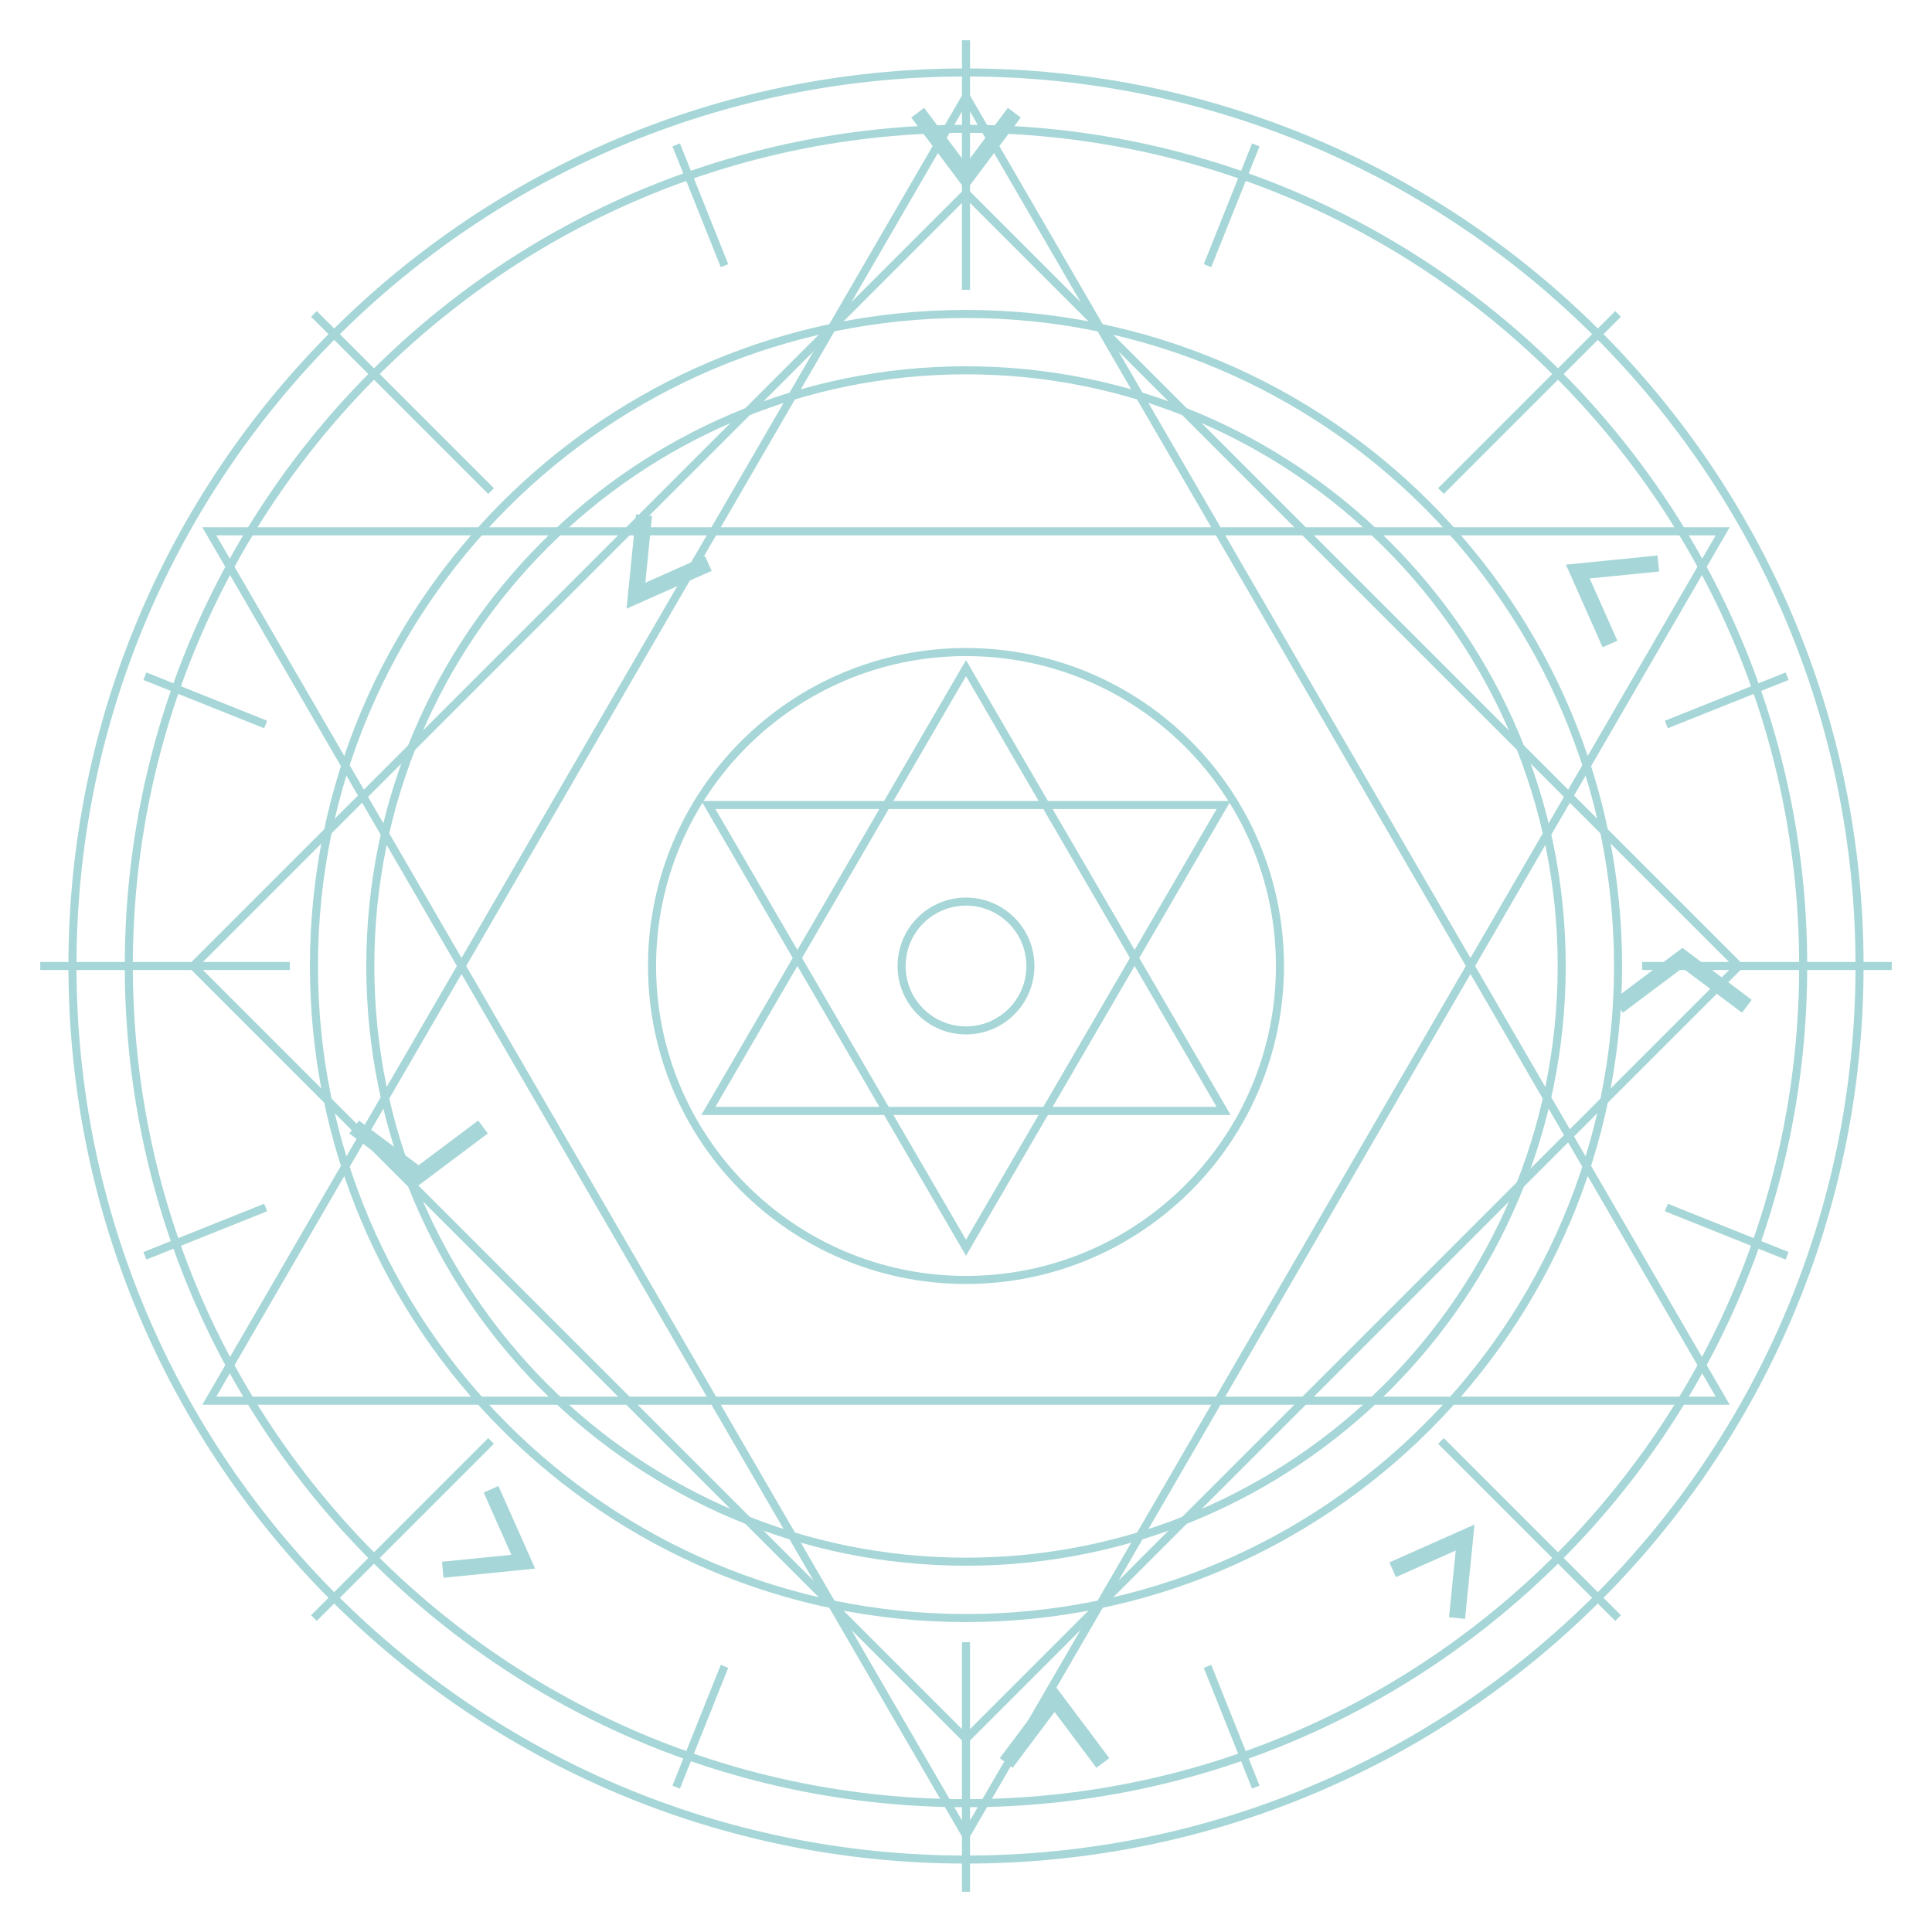
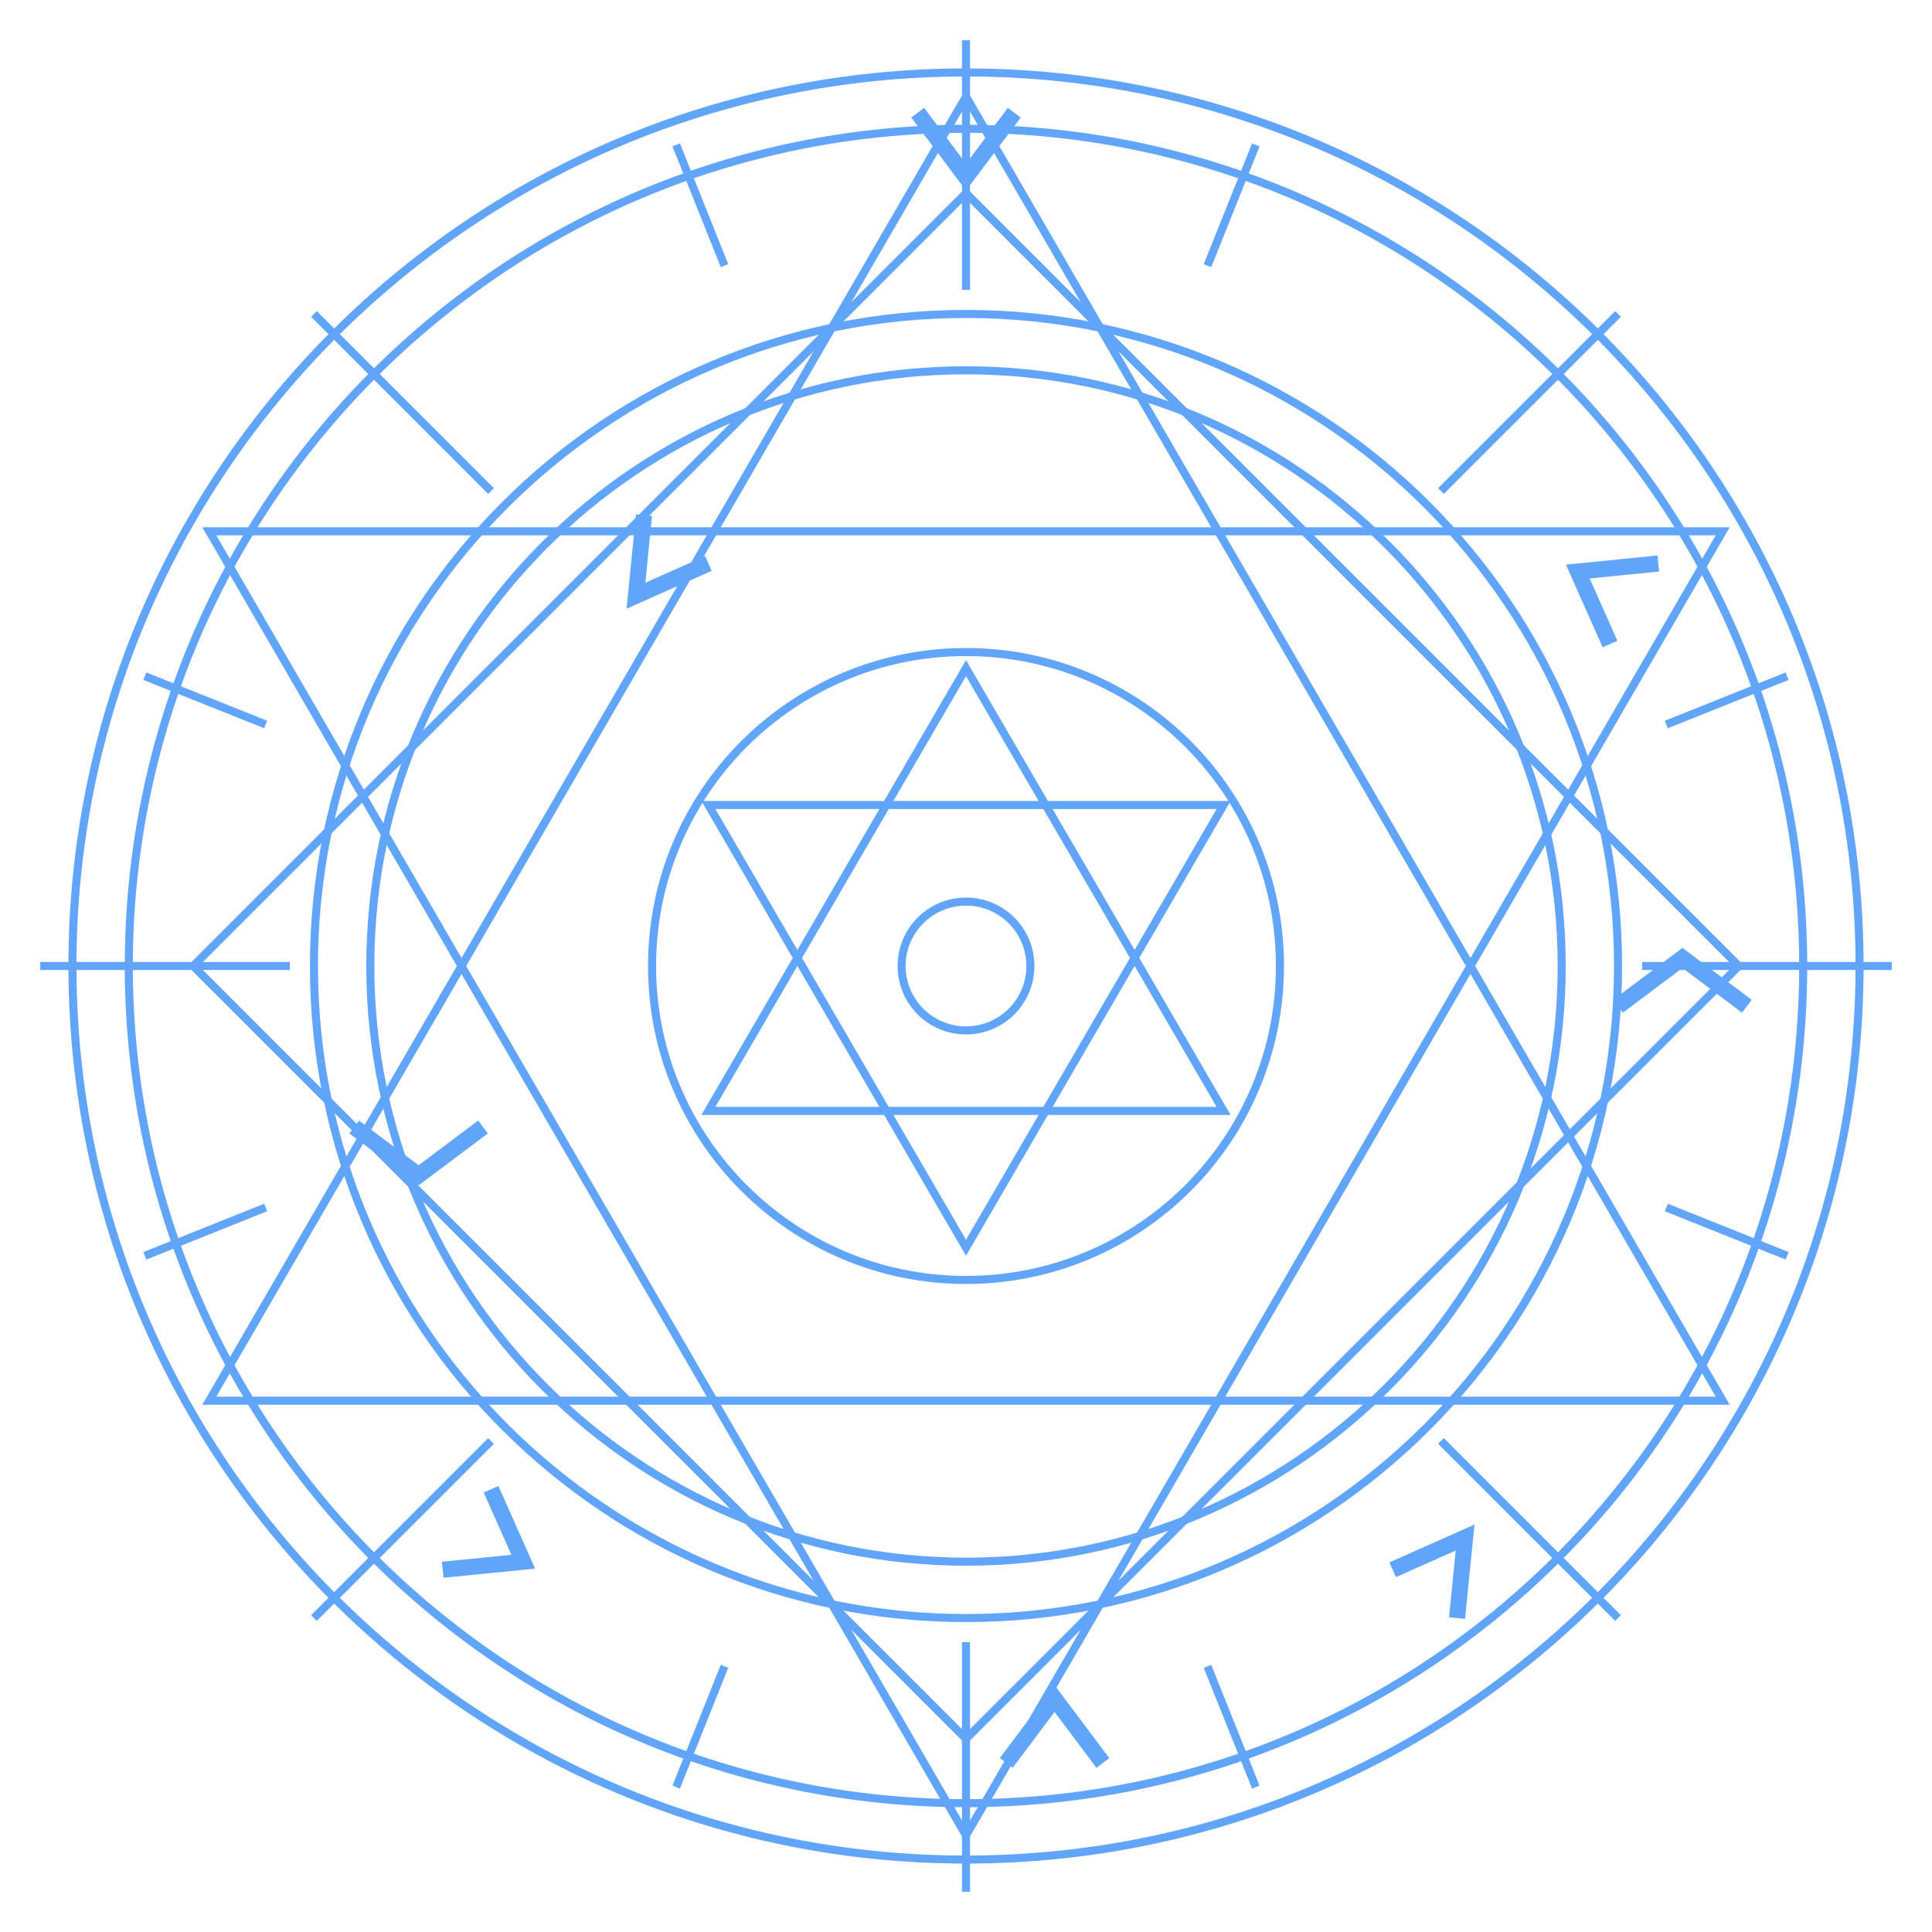
- <svg xmlns="http://www.w3.org/2000/svg" viewBox="0 0 240 240" fill="none" stroke="#a6d6d7" stroke-width="1">
+ <svg xmlns="http://www.w3.org/2000/svg" viewBox="0 0 240 240" fill="none" stroke="#60a5fa" stroke-width="1">
  <circle cx="120" cy="120" r="111" />
  <circle cx="120" cy="120" r="104" />
  <circle cx="120" cy="120" r="81" />
  <circle cx="120" cy="120" r="74" />
  <circle cx="120" cy="120" r="39" />
  <path d="M120 12 214 174H26ZM120 228 26 66h188Z" />
  <path d="m120 24 96 96-96 96-96-96Z" />
  <path d="M120 5v31m0 168v31M5 120h31m168 0h31M39 39l22 22m118 118 22 22M39 201l22-22M179 61l22-22" />
  <g stroke-width="2">
    <path d="m114 14 6 8 6-8m80 56-10 1 4 9m17 45-8-6-8 6m-20 76 1-10-9 4m-48 24 6-8 6 8m-82-24 10-1-4-9m-17-45 8 6 8-6m20-76-1 10 9-4" />
  </g>
  <path d="m120 83 32 55H88Zm0 72-32-55h64Z" />
  <circle cx="120" cy="120" r="8" />
  <path d="M84 18l6 15M156 18l-6 15M18 84l15 6m-15 66 15-6m51 72 6-15m66 15-6-15m72-51-15-6m15-66-15 6" />
</svg>
